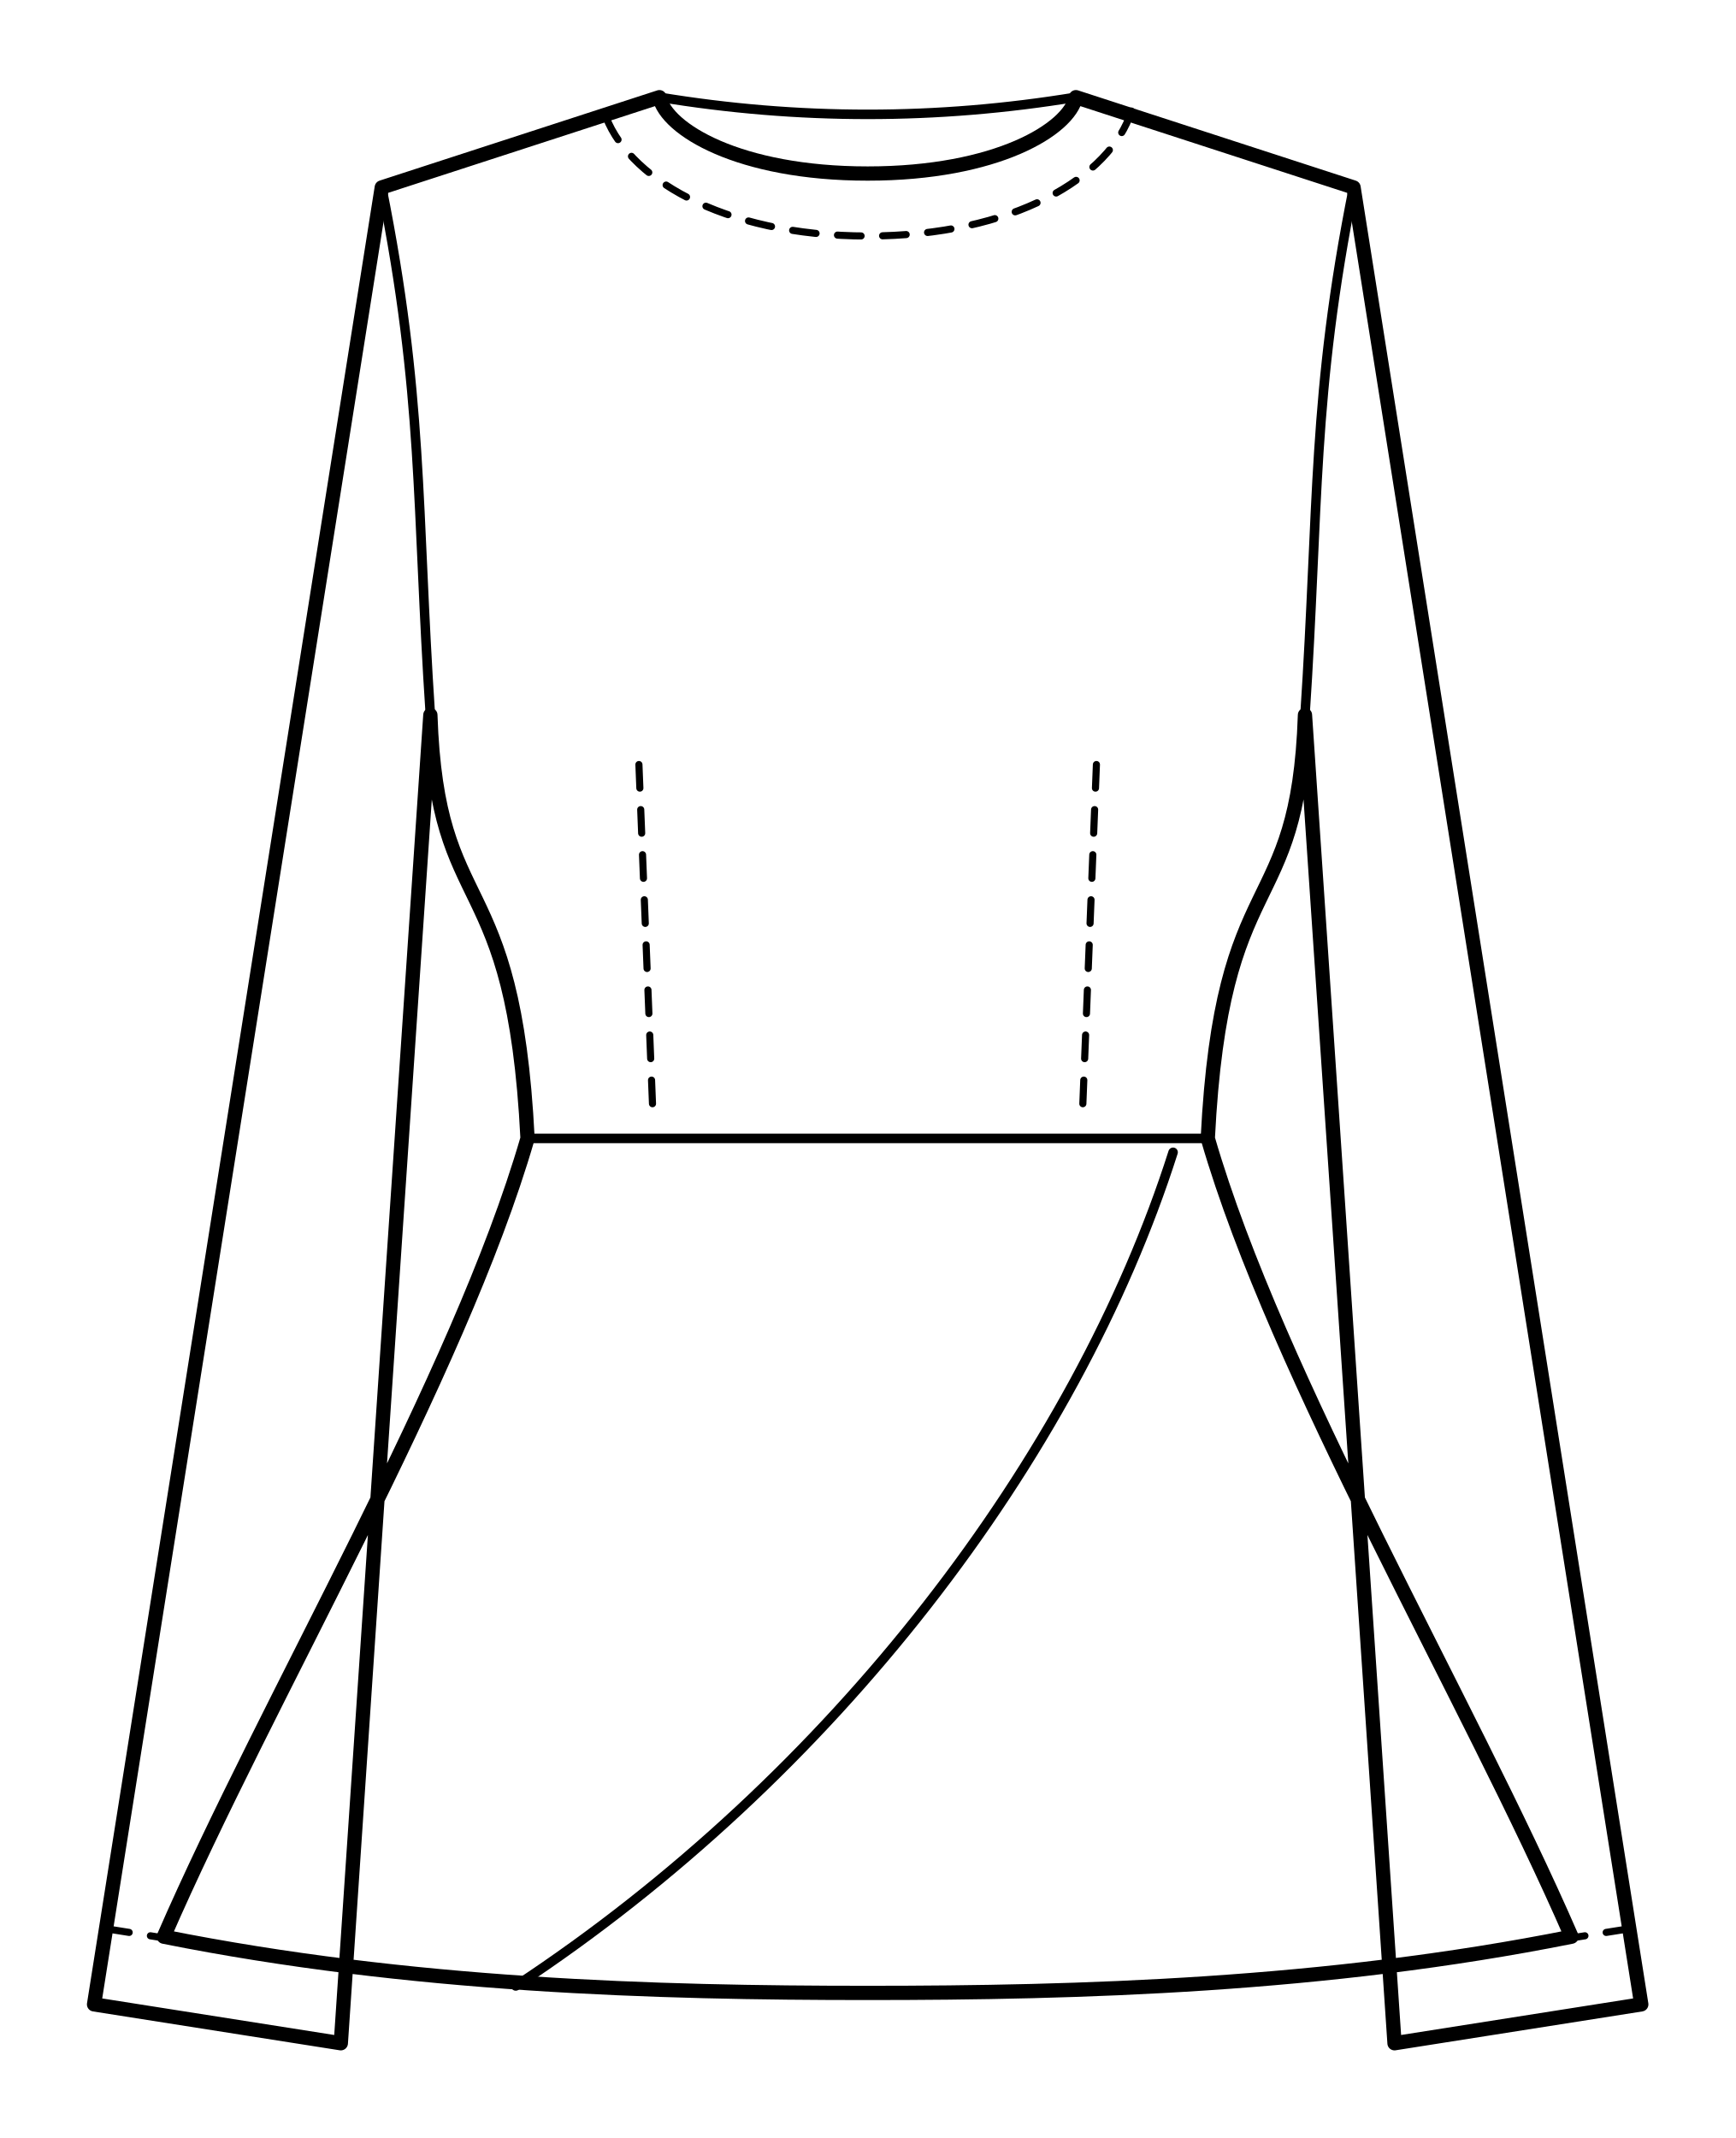
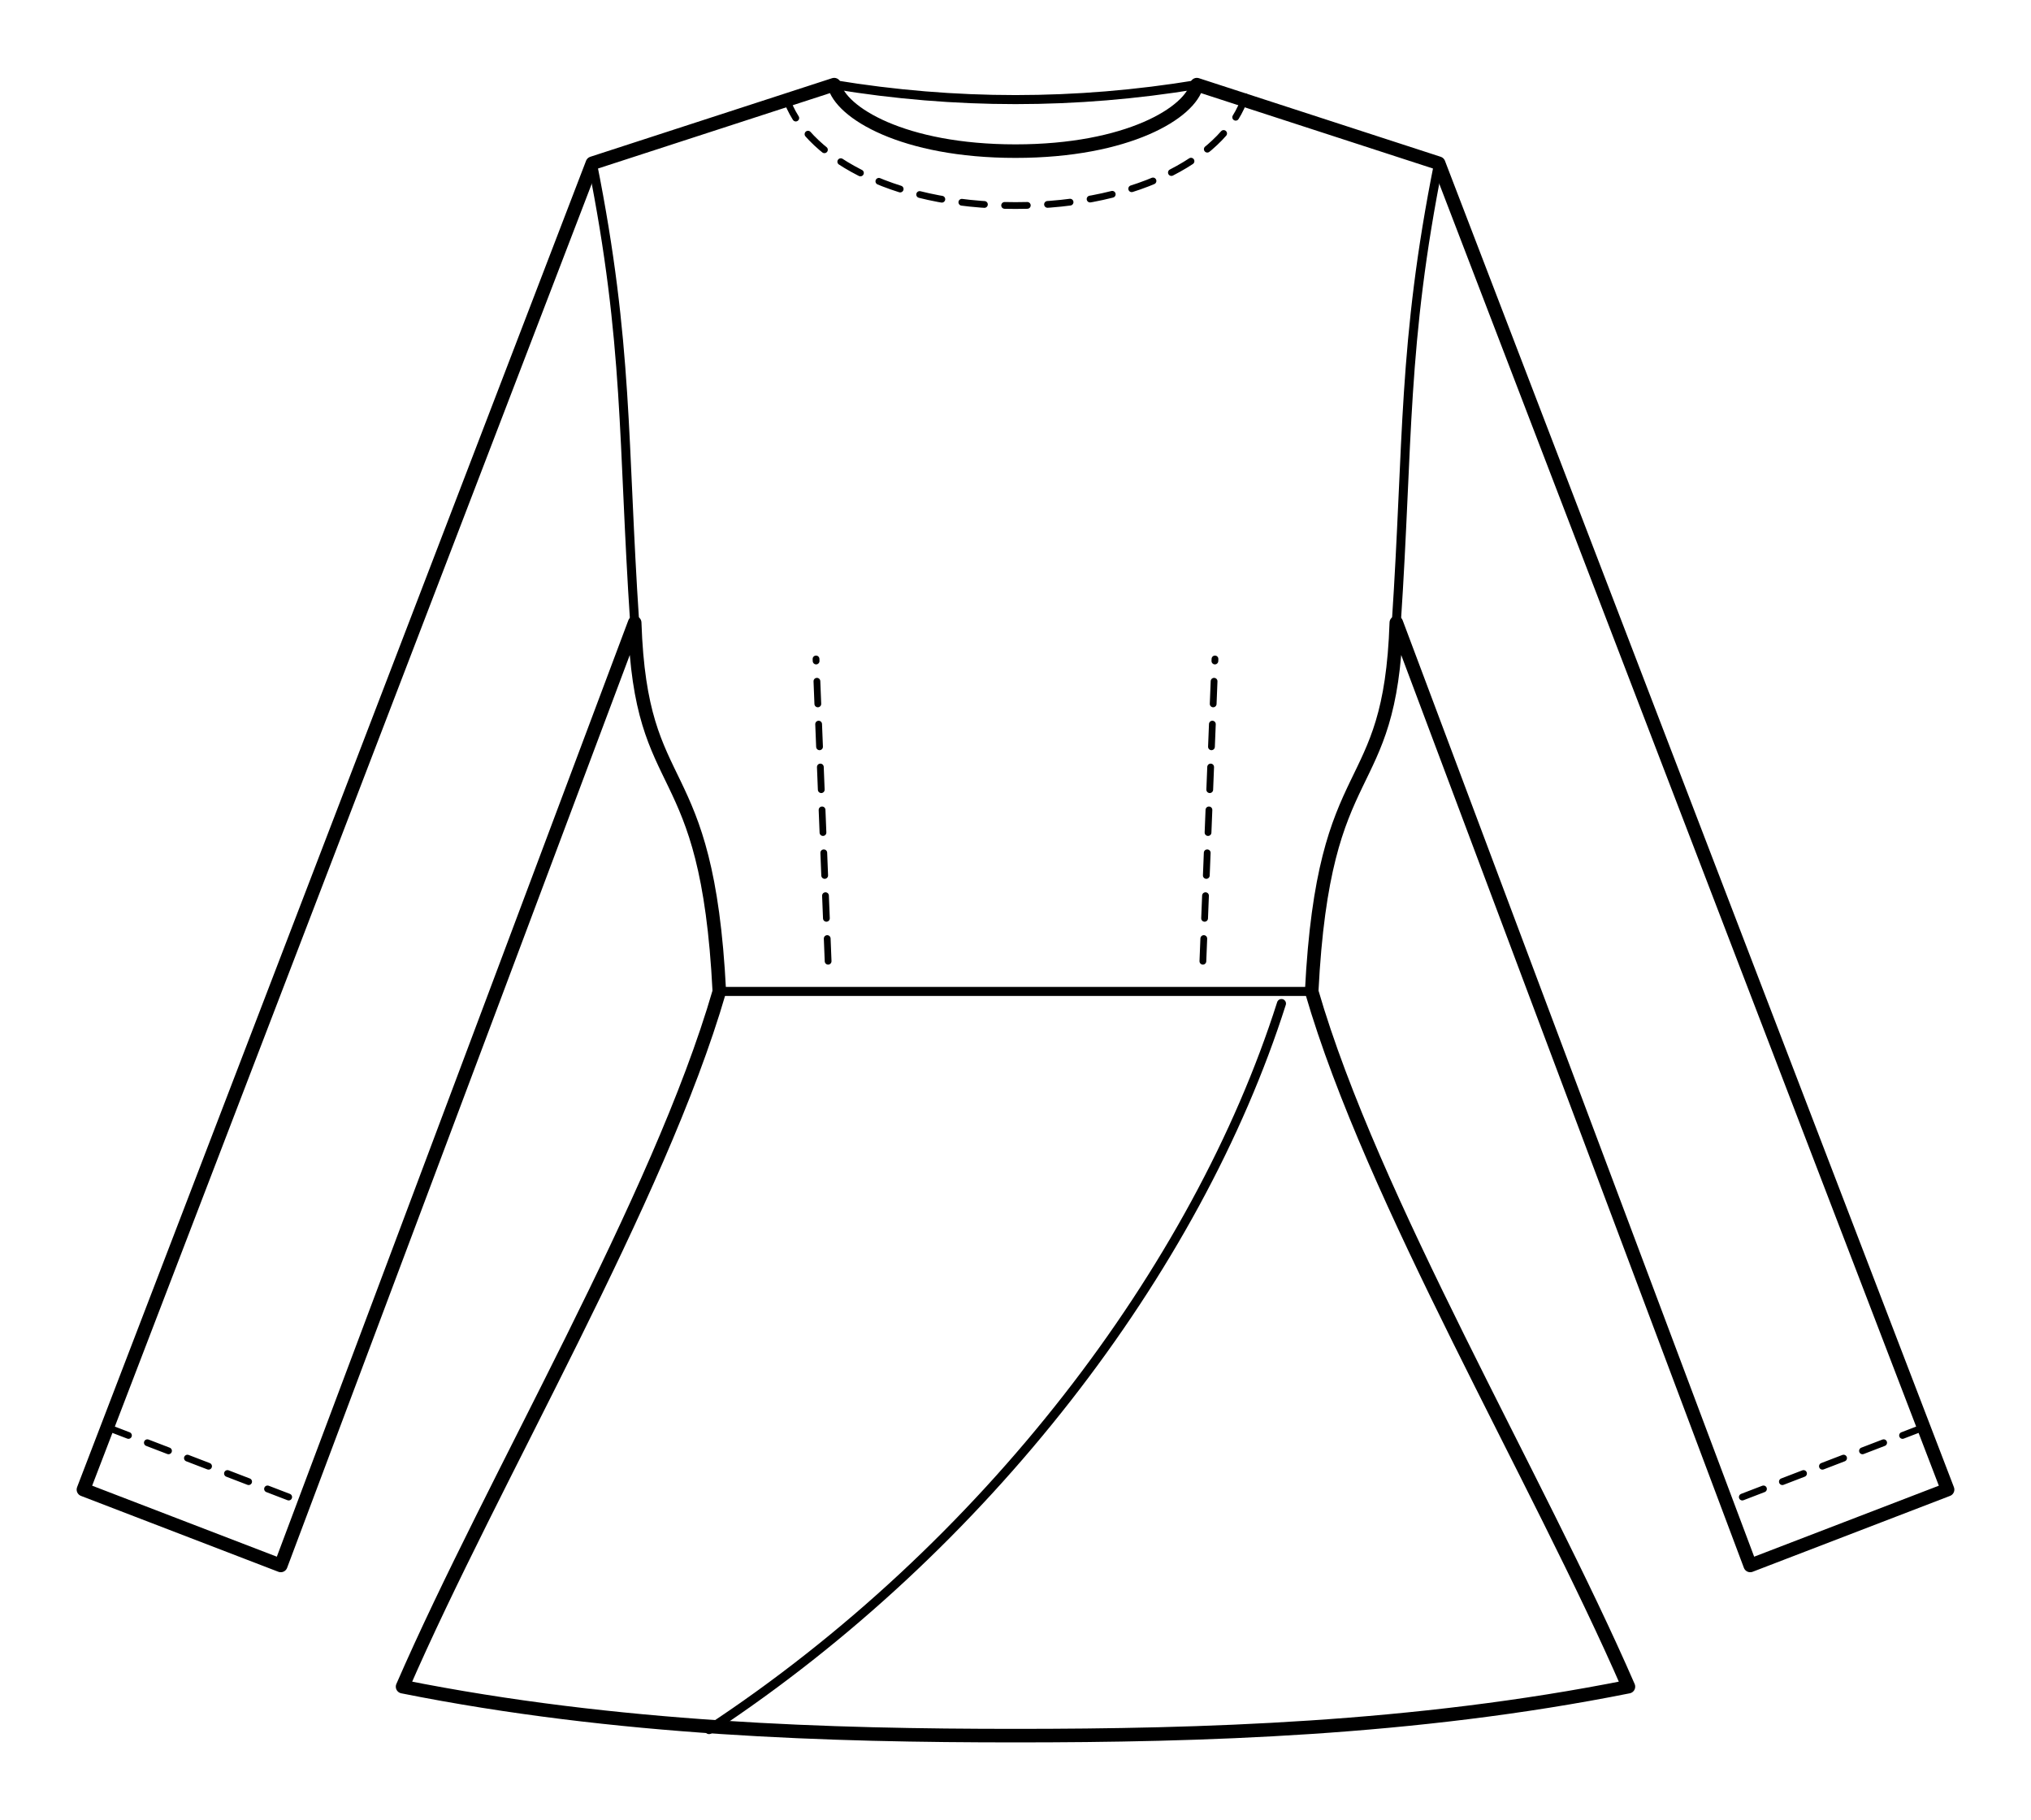
- <svg xmlns="http://www.w3.org/2000/svg" viewBox="250 32 500 616" width="500" height="616">
-   <path d="M500 82 C537.2 82 558 69.2 560 60 L640 86 L722.9 609.5 L651.8 620.7 C638.9 429.4 631.2 314.5 626 238 C624 298 602 280 598 360 C618 429 672.8 521 702.8 590 C631.8 604.2 560.8 606.2 500 606.2 C439.2 606.2 368.2 604.2 297.2 590 C327.2 521 382 429 402 360 C398 280 376 298 374 238 C368.8 314.5 361.1 429.4 348.2 620.7 L277.1 609.5 L360 86 L440 60 C442 69.2 462.8 82 500 82 Z" fill="none" stroke="#000" stroke-width="4.11" stroke-linejoin="round" stroke-linecap="round" />
-   <path d="M640 86 C628 146 630 178 626 238 M360 86 C372 146 370 178 374 238" fill="none" stroke="#000" stroke-width="2.74" stroke-linejoin="round" stroke-linecap="round" />
-   <path d="M719.5 587.7 L648.4 599 M280.5 587.7 L351.6 599" fill="none" stroke="#000" stroke-width="2.05" stroke-linejoin="round" stroke-linecap="round" stroke-dasharray="6.8 6.2" />
-   <path d="M402 360 L598 360" fill="none" stroke="#000" stroke-width="2.74" stroke-linejoin="round" stroke-linecap="round" />
-   <path d="M440 60 Q500 69.9 560 60" fill="none" stroke="#000" stroke-width="2.74" stroke-linejoin="round" stroke-linecap="round" />
-   <path d="M576 64 C570 83 542 100 500 100 C458 100 430 83 424 64" fill="none" stroke="#000" stroke-width="2.05" stroke-linejoin="round" stroke-linecap="round" stroke-dasharray="6.8 6.2" />
-   <path d="M438 350 L434 250 M562 350 L566 250" fill="none" stroke="#000" stroke-width="2.05" stroke-linejoin="round" stroke-linecap="round" stroke-dasharray="6.8 6.2" />
-   <path d="M588 364 C560 452 490 544 398.6 604.196" fill="none" stroke="#000" stroke-width="2.74" stroke-linejoin="round" stroke-linecap="round" />
+ <svg xmlns="http://www.w3.org/2000/svg" viewBox="164 32 672 602" width="672" height="602">
+   <path d="M500 82 C537.2 82 558 69.2 560 60 L640 86 L808.4 524.8 L743.1 549.9 C684.5 393.9 649.4 300.4 626 238 C624 298 602 280 598 360 C618 429 672.8 521 702.8 590 C631.8 604.2 560.8 606.2 500 606.2 C439.2 606.2 368.2 604.2 297.2 590 C327.2 521 382 429 402 360 C398 280 376 298 374 238 C350.6 300.4 315.5 393.9 256.9 549.9 L191.6 524.8 L360 86 L440 60 C442 69.2 462.8 82 500 82 Z" fill="none" stroke="#000" stroke-width="4.48" stroke-linejoin="round" stroke-linecap="round" />
+   <path d="M640 86 C628 146 630 178 626 238 M360 86 C372 146 370 178 374 238" fill="none" stroke="#000" stroke-width="2.99" stroke-linejoin="round" stroke-linecap="round" />
+   <path d="M800.5 504.2 L735.2 529.3 M199.5 504.2 L264.8 529.3" fill="none" stroke="#000" stroke-width="2.24" stroke-linejoin="round" stroke-linecap="round" stroke-dasharray="7.5 6.7" />
+   <path d="M402 360 L598 360" fill="none" stroke="#000" stroke-width="2.99" stroke-linejoin="round" stroke-linecap="round" />
+   <path d="M440 60 Q500 69.9 560 60" fill="none" stroke="#000" stroke-width="2.99" stroke-linejoin="round" stroke-linecap="round" />
+   <path d="M576 64 C570 83 542 100 500 100 C458 100 430 83 424 64" fill="none" stroke="#000" stroke-width="2.24" stroke-linejoin="round" stroke-linecap="round" stroke-dasharray="7.5 6.7" />
+   <path d="M438 350 L434 250 M562 350 L566 250" fill="none" stroke="#000" stroke-width="2.24" stroke-linejoin="round" stroke-linecap="round" stroke-dasharray="7.5 6.7" />
+   <path d="M588 364 C560 452 490 544 398.6 604.196" fill="none" stroke="#000" stroke-width="2.99" stroke-linejoin="round" stroke-linecap="round" />
</svg>
